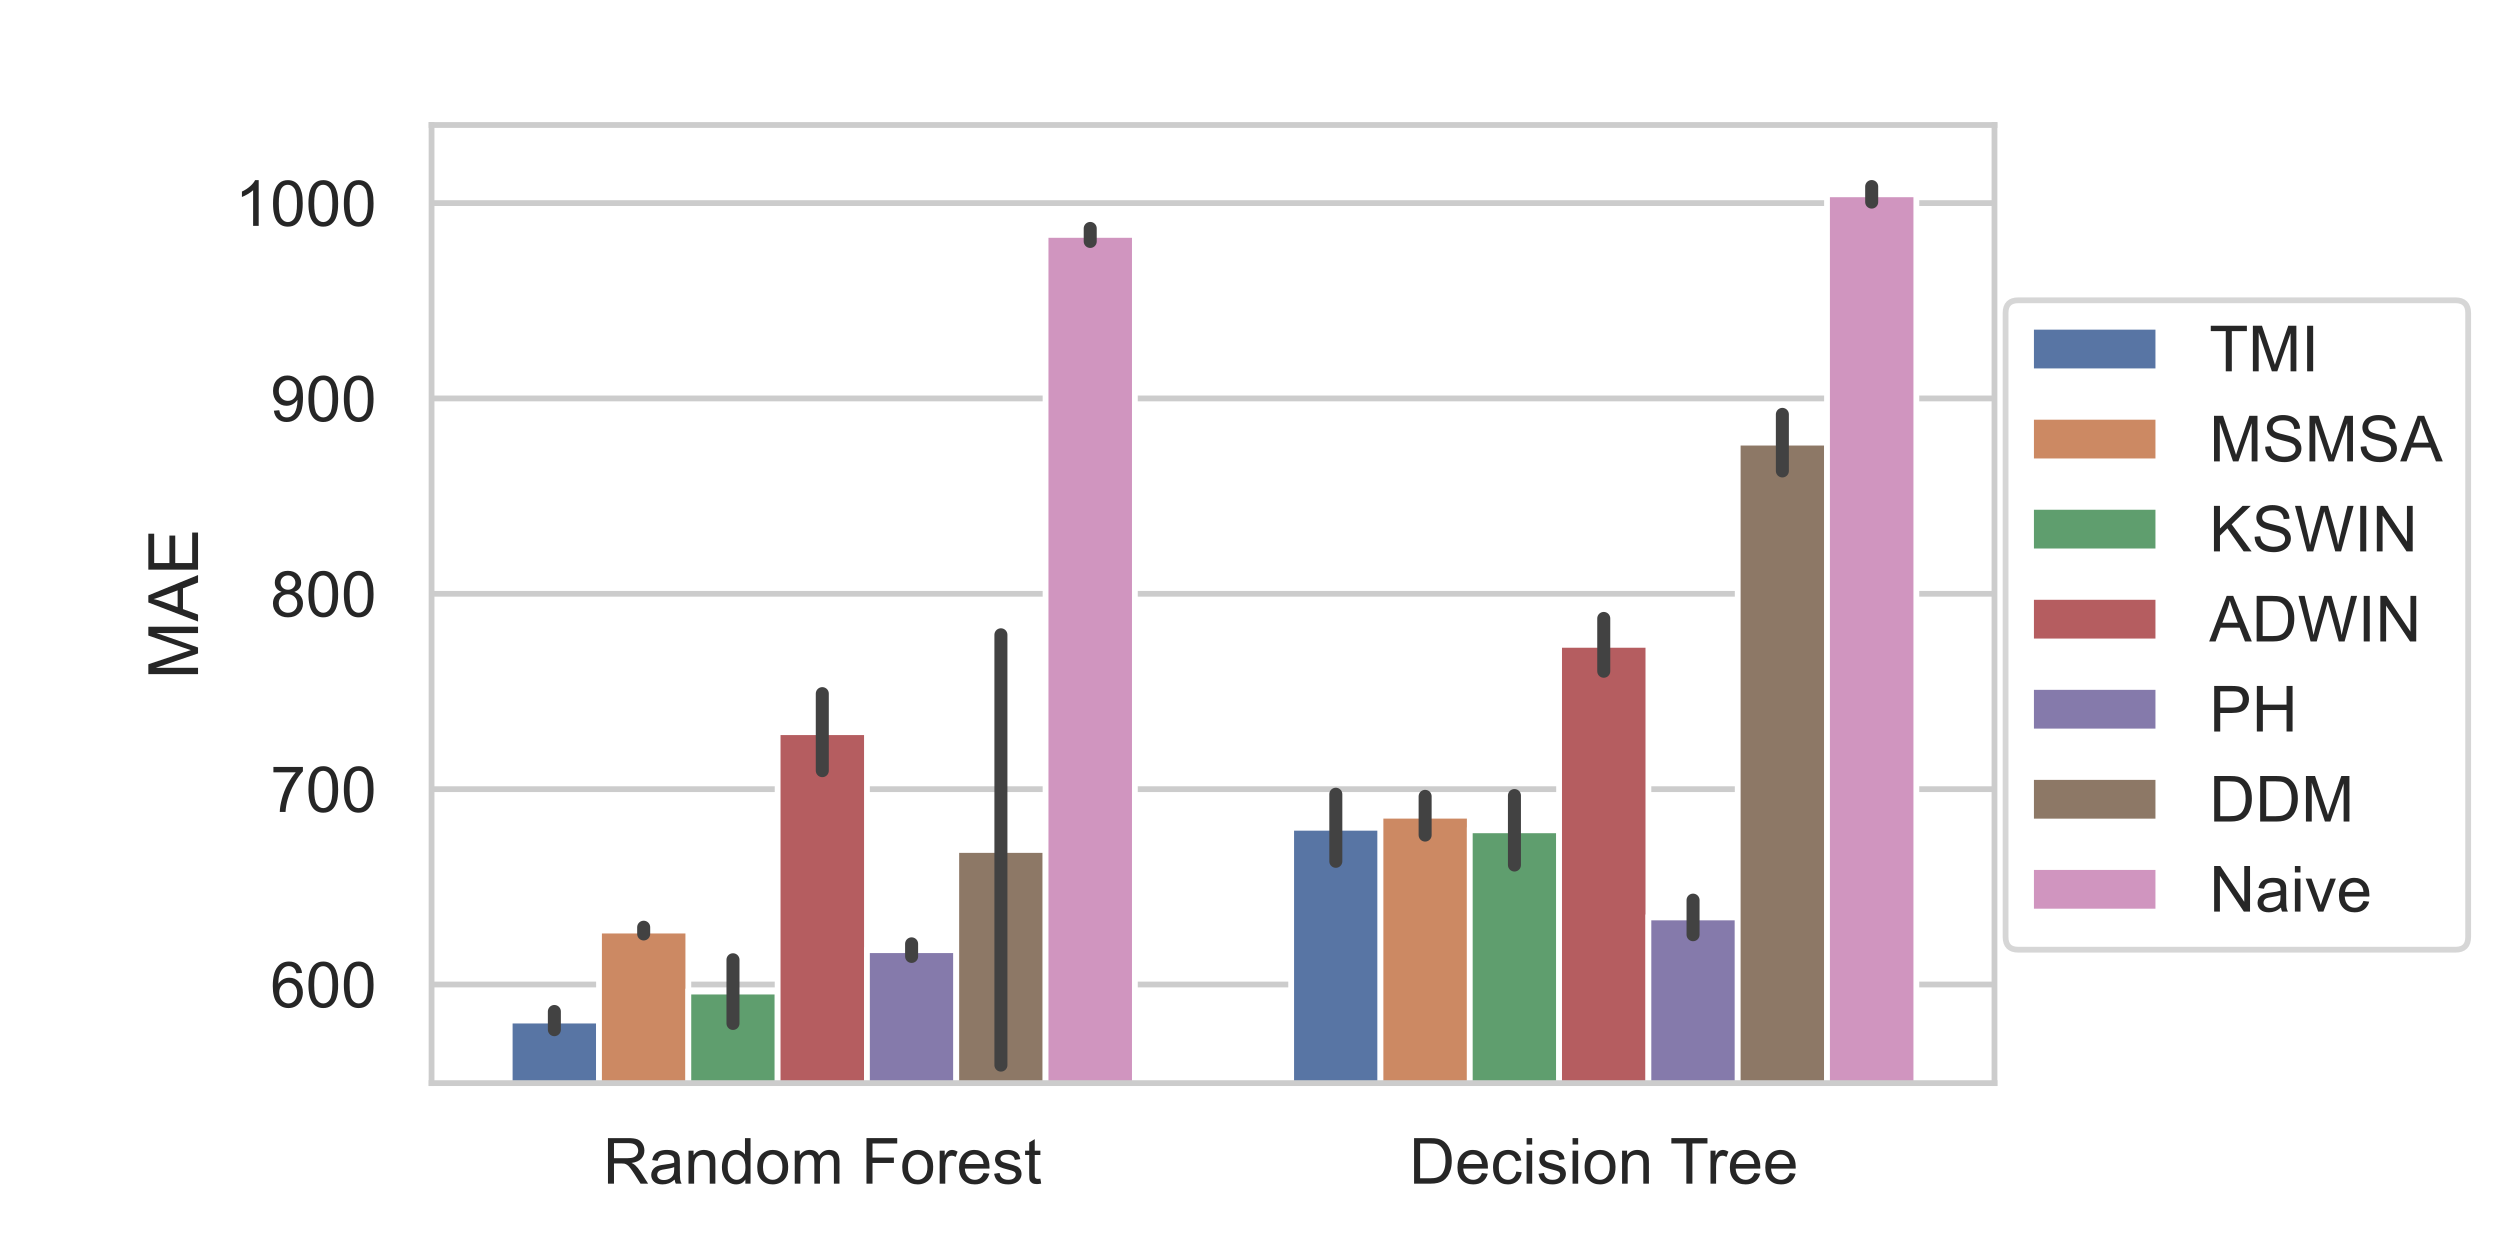
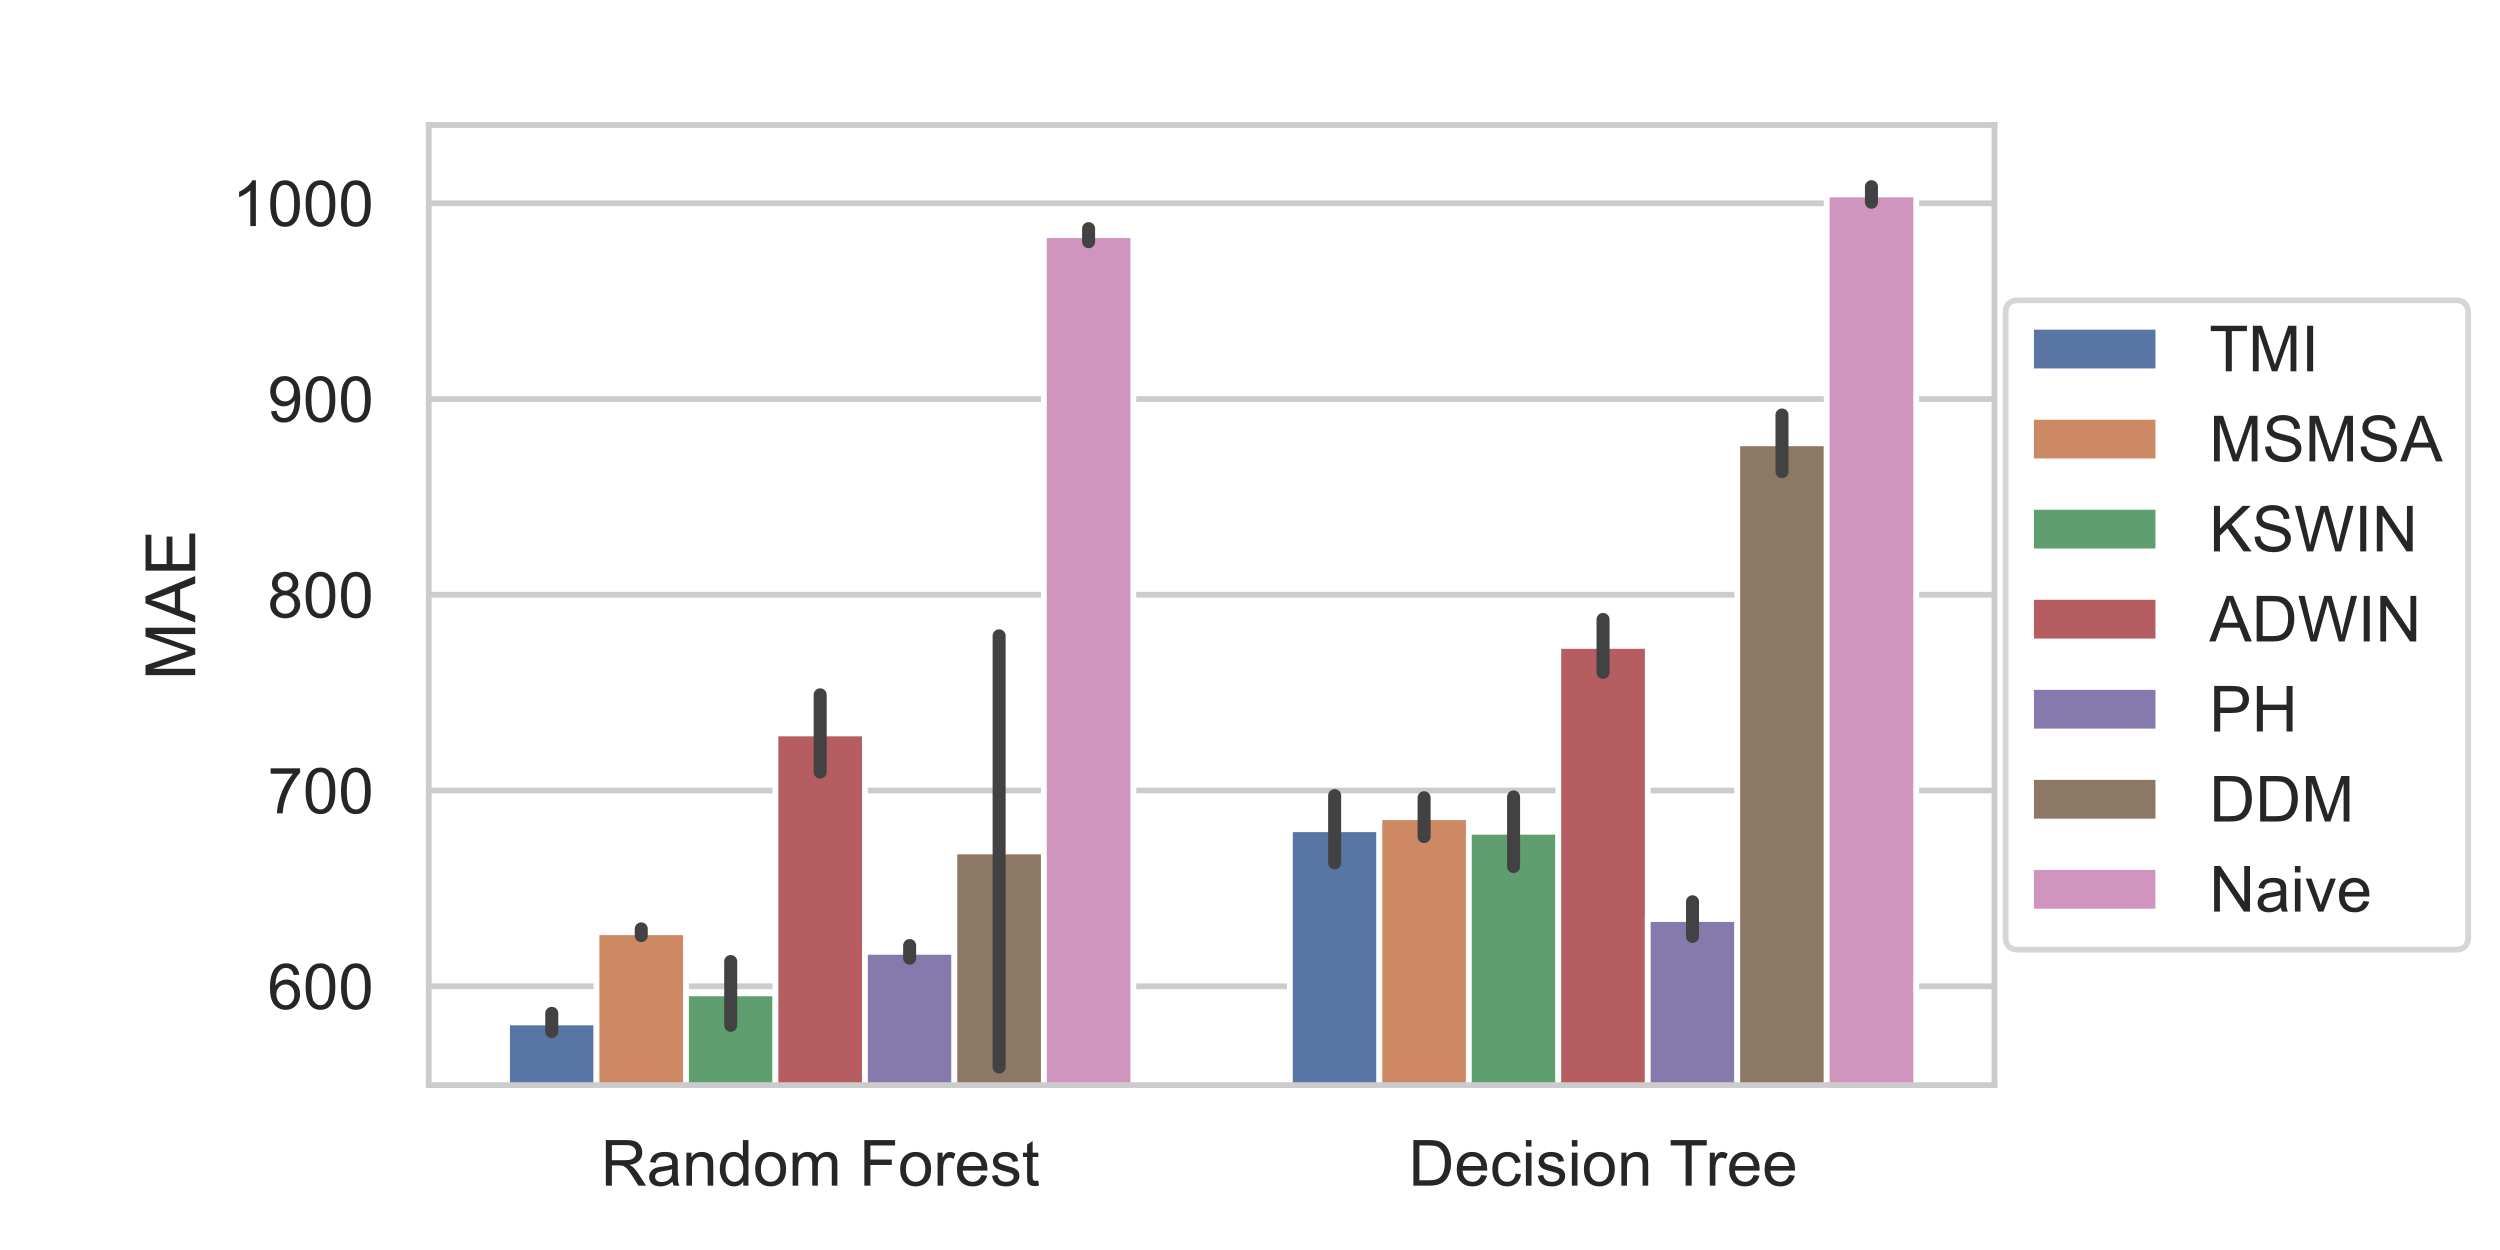
<svg xmlns="http://www.w3.org/2000/svg" xmlns:xlink="http://www.w3.org/1999/xlink" width="432pt" height="216pt" viewBox="0 0 432 216" version="1.1">
  <defs>
    <style type="text/css">*{stroke-linejoin: round; stroke-linecap: butt}</style>
  </defs>
  <g id="figure_1">
    <g id="patch_1">
      <path d="M 0 216  L 432 216  L 432 0  L 0 0  z " style="fill: #ffffff" />
    </g>
    <g id="axes_1">
      <g id="patch_2">
-         <path d="M 74.574 187.164  L 344.646 187.164  L 344.646 21.6  L 74.574 21.6  z " style="fill: #ffffff" />
+         <path d="M 74.088 187.508  L 344.646 187.508  L 344.646 21.6  L 74.088 21.6  z " style="fill: #ffffff" />
      </g>
      <g id="matplotlib.axis_1">
        <g id="xtick_1">
          <g id="text_1">
-             <g style="fill: #262626" transform="translate(104.1909 204.5376) scale(0.11 -0.11)">
+             <g style="fill: #262626" transform="translate(103.8264 204.8818) scale(0.11 -0.11)">
              <defs>
                <path id="ArialMT-52" d="M 503 0  L 503 4581  L 2534 4581  Q 3147 4581 3465 4457  Q 3784 4334 3975 4021  Q 4166 3709 4166 3331  Q 4166 2844 3850 2509  Q 3534 2175 2875 2084  Q 3116 1969 3241 1856  Q 3506 1613 3744 1247  L 4541 0  L 3778 0  L 3172 953  Q 2906 1366 2734 1584  Q 2563 1803 2427 1890  Q 2291 1978 2150 2013  Q 2047 2034 1813 2034  L 1109 2034  L 1109 0  L 503 0  z M 1109 2559  L 2413 2559  Q 2828 2559 3062 2645  Q 3297 2731 3419 2920  Q 3541 3109 3541 3331  Q 3541 3656 3305 3865  Q 3069 4075 2559 4075  L 1109 4075  L 1109 2559  z " transform="scale(0.015625)" />
                <path id="ArialMT-61" d="M 2588 409  Q 2275 144 1986 34  Q 1697 -75 1366 -75  Q 819 -75 525 192  Q 231 459 231 875  Q 231 1119 342 1320  Q 453 1522 633 1644  Q 813 1766 1038 1828  Q 1203 1872 1538 1913  Q 2219 1994 2541 2106  Q 2544 2222 2544 2253  Q 2544 2597 2384 2738  Q 2169 2928 1744 2928  Q 1347 2928 1158 2789  Q 969 2650 878 2297  L 328 2372  Q 403 2725 575 2942  Q 747 3159 1072 3276  Q 1397 3394 1825 3394  Q 2250 3394 2515 3294  Q 2781 3194 2906 3042  Q 3031 2891 3081 2659  Q 3109 2516 3109 2141  L 3109 1391  Q 3109 606 3145 398  Q 3181 191 3288 0  L 2700 0  Q 2613 175 2588 409  z M 2541 1666  Q 2234 1541 1622 1453  Q 1275 1403 1131 1340  Q 988 1278 909 1158  Q 831 1038 831 891  Q 831 666 1001 516  Q 1172 366 1500 366  Q 1825 366 2078 508  Q 2331 650 2450 897  Q 2541 1088 2541 1459  L 2541 1666  z " transform="scale(0.015625)" />
                <path id="ArialMT-6e" d="M 422 0  L 422 3319  L 928 3319  L 928 2847  Q 1294 3394 1984 3394  Q 2284 3394 2536 3286  Q 2788 3178 2913 3003  Q 3038 2828 3088 2588  Q 3119 2431 3119 2041  L 3119 0  L 2556 0  L 2556 2019  Q 2556 2363 2490 2533  Q 2425 2703 2258 2804  Q 2091 2906 1866 2906  Q 1506 2906 1245 2678  Q 984 2450 984 1813  L 984 0  L 422 0  z " transform="scale(0.015625)" />
                <path id="ArialMT-64" d="M 2575 0  L 2575 419  Q 2259 -75 1647 -75  Q 1250 -75 917 144  Q 584 363 401 755  Q 219 1147 219 1656  Q 219 2153 384 2558  Q 550 2963 881 3178  Q 1213 3394 1622 3394  Q 1922 3394 2156 3267  Q 2391 3141 2538 2938  L 2538 4581  L 3097 4581  L 3097 0  L 2575 0  z M 797 1656  Q 797 1019 1065 703  Q 1334 388 1700 388  Q 2069 388 2326 689  Q 2584 991 2584 1609  Q 2584 2291 2321 2609  Q 2059 2928 1675 2928  Q 1300 2928 1048 2622  Q 797 2316 797 1656  z " transform="scale(0.015625)" />
                <path id="ArialMT-6f" d="M 213 1659  Q 213 2581 725 3025  Q 1153 3394 1769 3394  Q 2453 3394 2887 2945  Q 3322 2497 3322 1706  Q 3322 1066 3130 698  Q 2938 331 2570 128  Q 2203 -75 1769 -75  Q 1072 -75 642 372  Q 213 819 213 1659  z M 791 1659  Q 791 1022 1069 705  Q 1347 388 1769 388  Q 2188 388 2466 706  Q 2744 1025 2744 1678  Q 2744 2294 2464 2611  Q 2184 2928 1769 2928  Q 1347 2928 1069 2612  Q 791 2297 791 1659  z " transform="scale(0.015625)" />
                <path id="ArialMT-6d" d="M 422 0  L 422 3319  L 925 3319  L 925 2853  Q 1081 3097 1340 3245  Q 1600 3394 1931 3394  Q 2300 3394 2536 3241  Q 2772 3088 2869 2813  Q 3263 3394 3894 3394  Q 4388 3394 4653 3120  Q 4919 2847 4919 2278  L 4919 0  L 4359 0  L 4359 2091  Q 4359 2428 4304 2576  Q 4250 2725 4106 2815  Q 3963 2906 3769 2906  Q 3419 2906 3187 2673  Q 2956 2441 2956 1928  L 2956 0  L 2394 0  L 2394 2156  Q 2394 2531 2256 2718  Q 2119 2906 1806 2906  Q 1569 2906 1367 2781  Q 1166 2656 1075 2415  Q 984 2175 984 1722  L 984 0  L 422 0  z " transform="scale(0.015625)" />
                <path id="ArialMT-20" transform="scale(0.015625)" />
                <path id="ArialMT-46" d="M 525 0  L 525 4581  L 3616 4581  L 3616 4041  L 1131 4041  L 1131 2622  L 3281 2622  L 3281 2081  L 1131 2081  L 1131 0  L 525 0  z " transform="scale(0.015625)" />
                <path id="ArialMT-72" d="M 416 0  L 416 3319  L 922 3319  L 922 2816  Q 1116 3169 1280 3281  Q 1444 3394 1641 3394  Q 1925 3394 2219 3213  L 2025 2691  Q 1819 2813 1613 2813  Q 1428 2813 1281 2702  Q 1134 2591 1072 2394  Q 978 2094 978 1738  L 978 0  L 416 0  z " transform="scale(0.015625)" />
                <path id="ArialMT-65" d="M 2694 1069  L 3275 997  Q 3138 488 2766 206  Q 2394 -75 1816 -75  Q 1088 -75 661 373  Q 234 822 234 1631  Q 234 2469 665 2931  Q 1097 3394 1784 3394  Q 2450 3394 2872 2941  Q 3294 2488 3294 1666  Q 3294 1616 3291 1516  L 816 1516  Q 847 969 1125 678  Q 1403 388 1819 388  Q 2128 388 2347 550  Q 2566 713 2694 1069  z M 847 1978  L 2700 1978  Q 2663 2397 2488 2606  Q 2219 2931 1791 2931  Q 1403 2931 1139 2672  Q 875 2413 847 1978  z " transform="scale(0.015625)" />
                <path id="ArialMT-73" d="M 197 991  L 753 1078  Q 800 744 1014 566  Q 1228 388 1613 388  Q 2000 388 2187 545  Q 2375 703 2375 916  Q 2375 1106 2209 1216  Q 2094 1291 1634 1406  Q 1016 1563 777 1677  Q 538 1791 414 1992  Q 291 2194 291 2438  Q 291 2659 392 2848  Q 494 3038 669 3163  Q 800 3259 1026 3326  Q 1253 3394 1513 3394  Q 1903 3394 2198 3281  Q 2494 3169 2634 2976  Q 2775 2784 2828 2463  L 2278 2388  Q 2241 2644 2061 2787  Q 1881 2931 1553 2931  Q 1166 2931 1000 2803  Q 834 2675 834 2503  Q 834 2394 903 2306  Q 972 2216 1119 2156  Q 1203 2125 1616 2013  Q 2213 1853 2448 1751  Q 2684 1650 2818 1456  Q 2953 1263 2953 975  Q 2953 694 2789 445  Q 2625 197 2315 61  Q 2006 -75 1616 -75  Q 969 -75 630 194  Q 291 463 197 991  z " transform="scale(0.015625)" />
                <path id="ArialMT-74" d="M 1650 503  L 1731 6  Q 1494 -44 1306 -44  Q 1000 -44 831 53  Q 663 150 594 308  Q 525 466 525 972  L 525 2881  L 113 2881  L 113 3319  L 525 3319  L 525 4141  L 1084 4478  L 1084 3319  L 1650 3319  L 1650 2881  L 1084 2881  L 1084 941  Q 1084 700 1114 631  Q 1144 563 1211 522  Q 1278 481 1403 481  Q 1497 481 1650 503  z " transform="scale(0.015625)" />
              </defs>
              <use xlink:href="#ArialMT-52" />
              <use xlink:href="#ArialMT-61" x="72.217" />
              <use xlink:href="#ArialMT-6e" x="127.832" />
              <use xlink:href="#ArialMT-64" x="183.447" />
              <use xlink:href="#ArialMT-6f" x="239.062" />
              <use xlink:href="#ArialMT-6d" x="294.678" />
              <use xlink:href="#ArialMT-20" x="377.979" />
              <use xlink:href="#ArialMT-46" x="405.762" />
              <use xlink:href="#ArialMT-6f" x="466.846" />
              <use xlink:href="#ArialMT-72" x="522.461" />
              <use xlink:href="#ArialMT-65" x="555.762" />
              <use xlink:href="#ArialMT-73" x="611.377" />
              <use xlink:href="#ArialMT-74" x="661.377" />
            </g>
          </g>
        </g>
        <g id="xtick_2">
          <g id="text_2">
-             <g style="fill: #262626" transform="translate(243.5029 204.5376) scale(0.11 -0.11)">
+             <g style="fill: #262626" transform="translate(243.3814 204.8818) scale(0.11 -0.11)">
              <defs>
                <path id="ArialMT-44" d="M 494 0  L 494 4581  L 2072 4581  Q 2606 4581 2888 4516  Q 3281 4425 3559 4188  Q 3922 3881 4101 3404  Q 4281 2928 4281 2316  Q 4281 1794 4159 1391  Q 4038 988 3847 723  Q 3656 459 3429 307  Q 3203 156 2883 78  Q 2563 0 2147 0  L 494 0  z M 1100 541  L 2078 541  Q 2531 541 2789 625  Q 3047 709 3200 863  Q 3416 1078 3536 1442  Q 3656 1806 3656 2325  Q 3656 3044 3420 3430  Q 3184 3816 2847 3947  Q 2603 4041 2063 4041  L 1100 4041  L 1100 541  z " transform="scale(0.015625)" />
                <path id="ArialMT-63" d="M 2588 1216  L 3141 1144  Q 3050 572 2676 248  Q 2303 -75 1759 -75  Q 1078 -75 664 370  Q 250 816 250 1647  Q 250 2184 428 2587  Q 606 2991 970 3192  Q 1334 3394 1763 3394  Q 2303 3394 2647 3120  Q 2991 2847 3088 2344  L 2541 2259  Q 2463 2594 2264 2762  Q 2066 2931 1784 2931  Q 1359 2931 1093 2626  Q 828 2322 828 1663  Q 828 994 1084 691  Q 1341 388 1753 388  Q 2084 388 2306 591  Q 2528 794 2588 1216  z " transform="scale(0.015625)" />
                <path id="ArialMT-69" d="M 425 3934  L 425 4581  L 988 4581  L 988 3934  L 425 3934  z M 425 0  L 425 3319  L 988 3319  L 988 0  L 425 0  z " transform="scale(0.015625)" />
                <path id="ArialMT-54" d="M 1659 0  L 1659 4041  L 150 4041  L 150 4581  L 3781 4581  L 3781 4041  L 2266 4041  L 2266 0  L 1659 0  z " transform="scale(0.015625)" />
              </defs>
              <use xlink:href="#ArialMT-44" />
              <use xlink:href="#ArialMT-65" x="72.217" />
              <use xlink:href="#ArialMT-63" x="127.832" />
              <use xlink:href="#ArialMT-69" x="177.832" />
              <use xlink:href="#ArialMT-73" x="200.049" />
              <use xlink:href="#ArialMT-69" x="250.049" />
              <use xlink:href="#ArialMT-6f" x="272.266" />
              <use xlink:href="#ArialMT-6e" x="327.881" />
              <use xlink:href="#ArialMT-20" x="383.496" />
              <use xlink:href="#ArialMT-54" x="409.529" />
              <use xlink:href="#ArialMT-72" x="466.863" />
              <use xlink:href="#ArialMT-65" x="500.164" />
              <use xlink:href="#ArialMT-65" x="555.779" />
            </g>
          </g>
        </g>
      </g>
      <g id="matplotlib.axis_2">
        <g id="ytick_1">
          <g id="line2d_1">
-             <path d="M 74.574 170.122  L 344.646 170.122  " clip-path="url(#p46f389f6b5)" style="fill: none; stroke: #cccccc; stroke-linecap: round" />
+             <path d="M 74.088 170.43  L 344.646 170.43  " clip-path="url(#p05d385ad1c)" style="fill: none; stroke: #cccccc; stroke-linecap: round" />
          </g>
          <g id="text_3">
-             <g style="fill: #262626" transform="translate(46.72291 174.0585) scale(0.11 -0.11)">
+             <g style="fill: #262626" transform="translate(46.23691 174.3673) scale(0.11 -0.11)">
              <defs>
                <path id="ArialMT-36" d="M 3184 3459  L 2625 3416  Q 2550 3747 2413 3897  Q 2184 4138 1850 4138  Q 1581 4138 1378 3988  Q 1113 3794 959 3422  Q 806 3050 800 2363  Q 1003 2672 1297 2822  Q 1591 2972 1913 2972  Q 2475 2972 2870 2558  Q 3266 2144 3266 1488  Q 3266 1056 3080 686  Q 2894 316 2569 119  Q 2244 -78 1831 -78  Q 1128 -78 684 439  Q 241 956 241 2144  Q 241 3472 731 4075  Q 1159 4600 1884 4600  Q 2425 4600 2770 4297  Q 3116 3994 3184 3459  z M 888 1484  Q 888 1194 1011 928  Q 1134 663 1356 523  Q 1578 384 1822 384  Q 2178 384 2434 671  Q 2691 959 2691 1453  Q 2691 1928 2437 2201  Q 2184 2475 1800 2475  Q 1419 2475 1153 2201  Q 888 1928 888 1484  z " transform="scale(0.015625)" />
                <path id="ArialMT-30" d="M 266 2259  Q 266 3072 433 3567  Q 600 4063 929 4331  Q 1259 4600 1759 4600  Q 2128 4600 2406 4451  Q 2684 4303 2865 4023  Q 3047 3744 3150 3342  Q 3253 2941 3253 2259  Q 3253 1453 3087 958  Q 2922 463 2592 192  Q 2263 -78 1759 -78  Q 1097 -78 719 397  Q 266 969 266 2259  z M 844 2259  Q 844 1131 1108 757  Q 1372 384 1759 384  Q 2147 384 2411 759  Q 2675 1134 2675 2259  Q 2675 3391 2411 3762  Q 2147 4134 1753 4134  Q 1366 4134 1134 3806  Q 844 3388 844 2259  z " transform="scale(0.015625)" />
              </defs>
              <use xlink:href="#ArialMT-36" />
              <use xlink:href="#ArialMT-30" x="55.615" />
              <use xlink:href="#ArialMT-30" x="111.23" />
            </g>
          </g>
        </g>
        <g id="ytick_2">
          <g id="line2d_2">
-             <path d="M 74.574 136.365  L 344.646 136.365  " clip-path="url(#p46f389f6b5)" style="fill: none; stroke: #cccccc; stroke-linecap: round" />
+             <path d="M 74.088 136.604  L 344.646 136.604  " clip-path="url(#p05d385ad1c)" style="fill: none; stroke: #cccccc; stroke-linecap: round" />
          </g>
          <g id="text_4">
-             <g style="fill: #262626" transform="translate(46.72291 140.3022) scale(0.11 -0.11)">
+             <g style="fill: #262626" transform="translate(46.23691 140.5408) scale(0.11 -0.11)">
              <defs>
                <path id="ArialMT-37" d="M 303 3981  L 303 4522  L 3269 4522  L 3269 4084  Q 2831 3619 2401 2847  Q 1972 2075 1738 1259  Q 1569 684 1522 0  L 944 0  Q 953 541 1156 1306  Q 1359 2072 1739 2783  Q 2119 3494 2547 3981  L 303 3981  z " transform="scale(0.015625)" />
              </defs>
              <use xlink:href="#ArialMT-37" />
              <use xlink:href="#ArialMT-30" x="55.615" />
              <use xlink:href="#ArialMT-30" x="111.23" />
            </g>
          </g>
        </g>
        <g id="ytick_3">
          <g id="line2d_3">
-             <path d="M 74.574 102.609  L 344.646 102.609  " clip-path="url(#p46f389f6b5)" style="fill: none; stroke: #cccccc; stroke-linecap: round" />
+             <path d="M 74.088 102.778  L 344.646 102.778  " clip-path="url(#p05d385ad1c)" style="fill: none; stroke: #cccccc; stroke-linecap: round" />
          </g>
          <g id="text_5">
-             <g style="fill: #262626" transform="translate(46.72291 106.5459) scale(0.11 -0.11)">
+             <g style="fill: #262626" transform="translate(46.23691 106.7144) scale(0.11 -0.11)">
              <defs>
                <path id="ArialMT-38" d="M 1131 2484  Q 781 2613 612 2850  Q 444 3088 444 3419  Q 444 3919 803 4259  Q 1163 4600 1759 4600  Q 2359 4600 2725 4251  Q 3091 3903 3091 3403  Q 3091 3084 2923 2848  Q 2756 2613 2416 2484  Q 2838 2347 3058 2040  Q 3278 1734 3278 1309  Q 3278 722 2862 322  Q 2447 -78 1769 -78  Q 1091 -78 675 323  Q 259 725 259 1325  Q 259 1772 486 2073  Q 713 2375 1131 2484  z M 1019 3438  Q 1019 3113 1228 2906  Q 1438 2700 1772 2700  Q 2097 2700 2305 2904  Q 2513 3109 2513 3406  Q 2513 3716 2298 3927  Q 2084 4138 1766 4138  Q 1444 4138 1231 3931  Q 1019 3725 1019 3438  z M 838 1322  Q 838 1081 952 856  Q 1066 631 1291 507  Q 1516 384 1775 384  Q 2178 384 2440 643  Q 2703 903 2703 1303  Q 2703 1709 2433 1975  Q 2163 2241 1756 2241  Q 1359 2241 1098 1978  Q 838 1716 838 1322  z " transform="scale(0.015625)" />
              </defs>
              <use xlink:href="#ArialMT-38" />
              <use xlink:href="#ArialMT-30" x="55.615" />
              <use xlink:href="#ArialMT-30" x="111.23" />
            </g>
          </g>
        </g>
        <g id="ytick_4">
          <g id="line2d_4">
-             <path d="M 74.574 68.853  L 344.646 68.853  " clip-path="url(#p46f389f6b5)" style="fill: none; stroke: #cccccc; stroke-linecap: round" />
+             <path d="M 74.088 68.951  L 344.646 68.951  " clip-path="url(#p05d385ad1c)" style="fill: none; stroke: #cccccc; stroke-linecap: round" />
          </g>
          <g id="text_6">
-             <g style="fill: #262626" transform="translate(46.72291 72.78966) scale(0.11 -0.11)">
+             <g style="fill: #262626" transform="translate(46.23691 72.88791) scale(0.11 -0.11)">
              <defs>
                <path id="ArialMT-39" d="M 350 1059  L 891 1109  Q 959 728 1153 556  Q 1347 384 1650 384  Q 1909 384 2104 503  Q 2300 622 2425 820  Q 2550 1019 2634 1356  Q 2719 1694 2719 2044  Q 2719 2081 2716 2156  Q 2547 1888 2255 1720  Q 1963 1553 1622 1553  Q 1053 1553 659 1965  Q 266 2378 266 3053  Q 266 3750 677 4175  Q 1088 4600 1706 4600  Q 2153 4600 2523 4359  Q 2894 4119 3086 3673  Q 3278 3228 3278 2384  Q 3278 1506 3087 986  Q 2897 466 2520 194  Q 2144 -78 1638 -78  Q 1100 -78 759 220  Q 419 519 350 1059  z M 2653 3081  Q 2653 3566 2395 3850  Q 2138 4134 1775 4134  Q 1400 4134 1122 3828  Q 844 3522 844 3034  Q 844 2597 1108 2323  Q 1372 2050 1759 2050  Q 2150 2050 2401 2323  Q 2653 2597 2653 3081  z " transform="scale(0.015625)" />
              </defs>
              <use xlink:href="#ArialMT-39" />
              <use xlink:href="#ArialMT-30" x="55.615" />
              <use xlink:href="#ArialMT-30" x="111.23" />
            </g>
          </g>
        </g>
        <g id="ytick_5">
          <g id="line2d_5">
-             <path d="M 74.574 35.097  L 344.646 35.097  " clip-path="url(#p46f389f6b5)" style="fill: none; stroke: #cccccc; stroke-linecap: round" />
+             <path d="M 74.088 35.125  L 344.646 35.125  " clip-path="url(#p05d385ad1c)" style="fill: none; stroke: #cccccc; stroke-linecap: round" />
          </g>
          <g id="text_7">
-             <g style="fill: #262626" transform="translate(40.60587 39.03339) scale(0.11 -0.11)">
+             <g style="fill: #262626" transform="translate(40.11988 39.06145) scale(0.11 -0.11)">
              <defs>
                <path id="ArialMT-31" d="M 2384 0  L 1822 0  L 1822 3584  Q 1619 3391 1289 3197  Q 959 3003 697 2906  L 697 3450  Q 1169 3672 1522 3987  Q 1875 4303 2022 4600  L 2384 4600  L 2384 0  z " transform="scale(0.015625)" />
              </defs>
              <use xlink:href="#ArialMT-31" />
              <use xlink:href="#ArialMT-30" x="55.615" />
              <use xlink:href="#ArialMT-30" x="111.23" />
              <use xlink:href="#ArialMT-30" x="166.846" />
            </g>
          </g>
        </g>
        <g id="text_8">
-           <g style="fill: #262626" transform="translate(34.22087 117.3842) rotate(-90) scale(0.12 -0.12)">
+           <g style="fill: #262626" transform="translate(33.73488 117.5563) rotate(-90) scale(0.12 -0.12)">
            <defs>
              <path id="ArialMT-4d" d="M 475 0  L 475 4581  L 1388 4581  L 2472 1338  Q 2622 884 2691 659  Q 2769 909 2934 1394  L 4031 4581  L 4847 4581  L 4847 0  L 4263 0  L 4263 3834  L 2931 0  L 2384 0  L 1059 3900  L 1059 0  L 475 0  z " transform="scale(0.015625)" />
              <path id="ArialMT-41" d="M -9 0  L 1750 4581  L 2403 4581  L 4278 0  L 3588 0  L 3053 1388  L 1138 1388  L 634 0  L -9 0  z M 1313 1881  L 2866 1881  L 2388 3150  Q 2169 3728 2063 4100  Q 1975 3659 1816 3225  L 1313 1881  z " transform="scale(0.015625)" />
              <path id="ArialMT-45" d="M 506 0  L 506 4581  L 3819 4581  L 3819 4041  L 1113 4041  L 1113 2638  L 3647 2638  L 3647 2100  L 1113 2100  L 1113 541  L 3925 541  L 3925 0  L 506 0  z " transform="scale(0.015625)" />
            </defs>
            <use xlink:href="#ArialMT-4d" />
            <use xlink:href="#ArialMT-41" x="83.301" />
            <use xlink:href="#ArialMT-45" x="150" />
          </g>
        </g>
      </g>
      <g id="patch_3">
-         <path d="M 88.078 372.659  L 103.51 372.659  L 103.51 176.356  L 88.078 176.356  z " clip-path="url(#p46f389f6b5)" style="fill: #5875a4; stroke: #ffffff; stroke-linejoin: miter" />
+         <path d="M 87.616 373.389  L 103.076 373.389  L 103.076 176.678  L 87.616 176.678  z " clip-path="url(#p05d385ad1c)" style="fill: #5875a4; stroke: #ffffff; stroke-linejoin: miter" />
      </g>
      <g id="patch_4">
-         <path d="M 223.113 372.659  L 238.546 372.659  L 238.546 143.04  L 223.113 143.04  z " clip-path="url(#p46f389f6b5)" style="fill: #5875a4; stroke: #ffffff; stroke-linejoin: miter" />
+         <path d="M 222.895 373.389  L 238.355 373.389  L 238.355 143.293  L 222.895 143.293  z " clip-path="url(#p05d385ad1c)" style="fill: #5875a4; stroke: #ffffff; stroke-linejoin: miter" />
      </g>
      <g id="patch_5">
-         <path d="M 103.51 372.659  L 118.943 372.659  L 118.943 160.805  L 103.51 160.805  z " clip-path="url(#p46f389f6b5)" style="fill: #cc8963; stroke: #ffffff; stroke-linejoin: miter" />
+         <path d="M 103.076 373.389  L 118.537 373.389  L 118.537 161.095  L 103.076 161.095  z " clip-path="url(#p05d385ad1c)" style="fill: #cc8963; stroke: #ffffff; stroke-linejoin: miter" />
      </g>
      <g id="patch_6">
-         <path d="M 238.546 372.659  L 253.979 372.659  L 253.979 140.955  L 238.546 140.955  z " clip-path="url(#p46f389f6b5)" style="fill: #cc8963; stroke: #ffffff; stroke-linejoin: miter" />
+         <path d="M 238.355 373.389  L 253.816 373.389  L 253.816 141.203  L 238.355 141.203  z " clip-path="url(#p05d385ad1c)" style="fill: #cc8963; stroke: #ffffff; stroke-linejoin: miter" />
      </g>
      <g id="patch_7">
-         <path d="M 118.943 372.659  L 134.376 372.659  L 134.376 171.349  L 118.943 171.349  z " clip-path="url(#p46f389f6b5)" style="fill: #5f9e6e; stroke: #ffffff; stroke-linejoin: miter" />
+         <path d="M 118.537 373.389  L 133.997 373.389  L 133.997 171.66  L 118.537 171.66  z " clip-path="url(#p05d385ad1c)" style="fill: #5f9e6e; stroke: #ffffff; stroke-linejoin: miter" />
      </g>
      <g id="patch_8">
-         <path d="M 253.979 372.659  L 269.411 372.659  L 269.411 143.473  L 253.979 143.473  z " clip-path="url(#p46f389f6b5)" style="fill: #5f9e6e; stroke: #ffffff; stroke-linejoin: miter" />
+         <path d="M 253.816 373.389  L 269.276 373.389  L 269.276 143.727  L 253.816 143.727  z " clip-path="url(#p05d385ad1c)" style="fill: #5f9e6e; stroke: #ffffff; stroke-linejoin: miter" />
      </g>
      <g id="patch_9">
-         <path d="M 134.376 372.659  L 149.808 372.659  L 149.808 126.516  L 134.376 126.516  z " clip-path="url(#p46f389f6b5)" style="fill: #b55d60; stroke: #ffffff; stroke-linejoin: miter" />
+         <path d="M 133.997 373.389  L 149.458 373.389  L 149.458 126.734  L 133.997 126.734  z " clip-path="url(#p05d385ad1c)" style="fill: #b55d60; stroke: #ffffff; stroke-linejoin: miter" />
      </g>
      <g id="patch_10">
-         <path d="M 269.411 372.659  L 284.844 372.659  L 284.844 111.429  L 269.411 111.429  z " clip-path="url(#p46f389f6b5)" style="fill: #b55d60; stroke: #ffffff; stroke-linejoin: miter" />
+         <path d="M 269.276 373.389  L 284.736 373.389  L 284.736 111.616  L 269.276 111.616  z " clip-path="url(#p05d385ad1c)" style="fill: #b55d60; stroke: #ffffff; stroke-linejoin: miter" />
      </g>
      <g id="patch_11">
-         <path d="M 149.808 372.659  L 165.241 372.659  L 165.241 164.185  L 149.808 164.185  z " clip-path="url(#p46f389f6b5)" style="fill: #857aab; stroke: #ffffff; stroke-linejoin: miter" />
+         <path d="M 149.458 373.389  L 164.918 373.389  L 164.918 164.481  L 149.458 164.481  z " clip-path="url(#p05d385ad1c)" style="fill: #857aab; stroke: #ffffff; stroke-linejoin: miter" />
      </g>
      <g id="patch_12">
-         <path d="M 284.844 372.659  L 300.277 372.659  L 300.277 158.531  L 284.844 158.531  z " clip-path="url(#p46f389f6b5)" style="fill: #857aab; stroke: #ffffff; stroke-linejoin: miter" />
+         <path d="M 284.736 373.389  L 300.197 373.389  L 300.197 158.815  L 284.736 158.815  z " clip-path="url(#p05d385ad1c)" style="fill: #857aab; stroke: #ffffff; stroke-linejoin: miter" />
      </g>
      <g id="patch_13">
-         <path d="M 165.241 372.659  L 180.674 372.659  L 180.674 146.871  L 165.241 146.871  z " clip-path="url(#p46f389f6b5)" style="fill: #8d7866; stroke: #ffffff; stroke-linejoin: miter" />
+         <path d="M 164.918 373.389  L 180.378 373.389  L 180.378 147.132  L 164.918 147.132  z " clip-path="url(#p05d385ad1c)" style="fill: #8d7866; stroke: #ffffff; stroke-linejoin: miter" />
      </g>
      <g id="patch_14">
-         <path d="M 300.277 372.659  L 315.709 372.659  L 315.709 76.491  L 300.277 76.491  z " clip-path="url(#p46f389f6b5)" style="fill: #8d7866; stroke: #ffffff; stroke-linejoin: miter" />
+         <path d="M 300.197 373.389  L 315.657 373.389  L 315.657 76.605  L 300.197 76.605  z " clip-path="url(#p05d385ad1c)" style="fill: #8d7866; stroke: #ffffff; stroke-linejoin: miter" />
      </g>
      <g id="patch_15">
-         <path d="M 180.674 372.659  L 196.106 372.659  L 196.106 40.597  L 180.674 40.597  z " clip-path="url(#p46f389f6b5)" style="fill: #d095bf; stroke: #ffffff; stroke-linejoin: miter" />
+         <path d="M 180.378 373.389  L 195.839 373.389  L 195.839 40.636  L 180.378 40.636  z " clip-path="url(#p05d385ad1c)" style="fill: #d095bf; stroke: #ffffff; stroke-linejoin: miter" />
      </g>
      <g id="patch_16">
-         <path d="M 315.709 372.659  L 331.142 372.659  L 331.142 33.577  L 315.709 33.577  z " clip-path="url(#p46f389f6b5)" style="fill: #d095bf; stroke: #ffffff; stroke-linejoin: miter" />
+         <path d="M 315.657 373.389  L 331.118 373.389  L 331.118 33.602  L 315.657 33.602  z " clip-path="url(#p05d385ad1c)" style="fill: #d095bf; stroke: #ffffff; stroke-linejoin: miter" />
      </g>
      <g id="patch_17">
-         <path d="M 142.092 372.659  L 142.092 372.659  L 142.092 372.659  L 142.092 372.659  z " clip-path="url(#p46f389f6b5)" style="fill: #5875a4; stroke: #ffffff; stroke-linejoin: miter" />
+         <path d="M 141.727 373.389  L 141.727 373.389  L 141.727 373.389  L 141.727 373.389  z " clip-path="url(#p05d385ad1c)" style="fill: #5875a4; stroke: #ffffff; stroke-linejoin: miter" />
      </g>
      <g id="patch_18">
-         <path d="M 142.092 372.659  L 142.092 372.659  L 142.092 372.659  L 142.092 372.659  z " clip-path="url(#p46f389f6b5)" style="fill: #cc8963; stroke: #ffffff; stroke-linejoin: miter" />
+         <path d="M 141.727 373.389  L 141.727 373.389  L 141.727 373.389  L 141.727 373.389  z " clip-path="url(#p05d385ad1c)" style="fill: #cc8963; stroke: #ffffff; stroke-linejoin: miter" />
      </g>
      <g id="patch_19">
-         <path d="M 142.092 372.659  L 142.092 372.659  L 142.092 372.659  L 142.092 372.659  z " clip-path="url(#p46f389f6b5)" style="fill: #5f9e6e; stroke: #ffffff; stroke-linejoin: miter" />
+         <path d="M 141.727 373.389  L 141.727 373.389  L 141.727 373.389  L 141.727 373.389  z " clip-path="url(#p05d385ad1c)" style="fill: #5f9e6e; stroke: #ffffff; stroke-linejoin: miter" />
      </g>
      <g id="patch_20">
-         <path d="M 142.092 372.659  L 142.092 372.659  L 142.092 372.659  L 142.092 372.659  z " clip-path="url(#p46f389f6b5)" style="fill: #b55d60; stroke: #ffffff; stroke-linejoin: miter" />
+         <path d="M 141.727 373.389  L 141.727 373.389  L 141.727 373.389  L 141.727 373.389  z " clip-path="url(#p05d385ad1c)" style="fill: #b55d60; stroke: #ffffff; stroke-linejoin: miter" />
      </g>
      <g id="patch_21">
-         <path d="M 142.092 372.659  L 142.092 372.659  L 142.092 372.659  L 142.092 372.659  z " clip-path="url(#p46f389f6b5)" style="fill: #857aab; stroke: #ffffff; stroke-linejoin: miter" />
+         <path d="M 141.727 373.389  L 141.727 373.389  L 141.727 373.389  L 141.727 373.389  z " clip-path="url(#p05d385ad1c)" style="fill: #857aab; stroke: #ffffff; stroke-linejoin: miter" />
      </g>
      <g id="patch_22">
-         <path d="M 142.092 372.659  L 142.092 372.659  L 142.092 372.659  L 142.092 372.659  z " clip-path="url(#p46f389f6b5)" style="fill: #8d7866; stroke: #ffffff; stroke-linejoin: miter" />
+         <path d="M 141.727 373.389  L 141.727 373.389  L 141.727 373.389  L 141.727 373.389  z " clip-path="url(#p05d385ad1c)" style="fill: #8d7866; stroke: #ffffff; stroke-linejoin: miter" />
      </g>
      <g id="patch_23">
-         <path d="M 142.092 372.659  L 142.092 372.659  L 142.092 372.659  L 142.092 372.659  z " clip-path="url(#p46f389f6b5)" style="fill: #d095bf; stroke: #ffffff; stroke-linejoin: miter" />
+         <path d="M 141.727 373.389  L 141.727 373.389  L 141.727 373.389  L 141.727 373.389  z " clip-path="url(#p05d385ad1c)" style="fill: #d095bf; stroke: #ffffff; stroke-linejoin: miter" />
      </g>
      <g id="line2d_6">
-         <path d="M 95.794 177.93  L 95.794 174.783  " clip-path="url(#p46f389f6b5)" style="fill: none; stroke: #424242; stroke-width: 2.25; stroke-linecap: round" />
+         <path d="M 95.346 178.255  L 95.346 175.101  " clip-path="url(#p05d385ad1c)" style="fill: none; stroke: #424242; stroke-width: 2.25; stroke-linecap: round" />
      </g>
      <g id="line2d_7">
-         <path d="M 230.83 148.837  L 230.83 137.244  " clip-path="url(#p46f389f6b5)" style="fill: none; stroke: #424242; stroke-width: 2.25; stroke-linecap: round" />
+         <path d="M 230.625 149.101  L 230.625 137.484  " clip-path="url(#p05d385ad1c)" style="fill: none; stroke: #424242; stroke-width: 2.25; stroke-linecap: round" />
      </g>
      <g id="line2d_8">
-         <path d="M 111.227 161.387  L 111.227 160.224  " clip-path="url(#p46f389f6b5)" style="fill: none; stroke: #424242; stroke-width: 2.25; stroke-linecap: round" />
+         <path d="M 110.807 161.677  L 110.807 160.512  " clip-path="url(#p05d385ad1c)" style="fill: none; stroke: #424242; stroke-width: 2.25; stroke-linecap: round" />
      </g>
      <g id="line2d_9">
-         <path d="M 246.262 144.302  L 246.262 137.609  " clip-path="url(#p46f389f6b5)" style="fill: none; stroke: #424242; stroke-width: 2.25; stroke-linecap: round" />
+         <path d="M 246.085 144.557  L 246.085 137.85  " clip-path="url(#p05d385ad1c)" style="fill: none; stroke: #424242; stroke-width: 2.25; stroke-linecap: round" />
      </g>
      <g id="line2d_10">
-         <path d="M 126.659 176.851  L 126.659 165.846  " clip-path="url(#p46f389f6b5)" style="fill: none; stroke: #424242; stroke-width: 2.25; stroke-linecap: round" />
+         <path d="M 126.267 177.174  L 126.267 166.146  " clip-path="url(#p05d385ad1c)" style="fill: none; stroke: #424242; stroke-width: 2.25; stroke-linecap: round" />
      </g>
      <g id="line2d_11">
-         <path d="M 261.695 149.477  L 261.695 137.47  " clip-path="url(#p46f389f6b5)" style="fill: none; stroke: #424242; stroke-width: 2.25; stroke-linecap: round" />
+         <path d="M 261.546 149.743  L 261.546 137.711  " clip-path="url(#p05d385ad1c)" style="fill: none; stroke: #424242; stroke-width: 2.25; stroke-linecap: round" />
      </g>
      <g id="line2d_12">
-         <path d="M 142.092 133.171  L 142.092 119.86  " clip-path="url(#p46f389f6b5)" style="fill: none; stroke: #424242; stroke-width: 2.25; stroke-linecap: round" />
+         <path d="M 141.727 133.403  L 141.727 120.065  " clip-path="url(#p05d385ad1c)" style="fill: none; stroke: #424242; stroke-width: 2.25; stroke-linecap: round" />
      </g>
      <g id="line2d_13">
-         <path d="M 277.128 115.993  L 277.128 106.865  " clip-path="url(#p46f389f6b5)" style="fill: none; stroke: #424242; stroke-width: 2.25; stroke-linecap: round" />
+         <path d="M 277.006 116.189  L 277.006 107.043  " clip-path="url(#p05d385ad1c)" style="fill: none; stroke: #424242; stroke-width: 2.25; stroke-linecap: round" />
      </g>
      <g id="line2d_14">
-         <path d="M 157.525 165.272  L 157.525 163.097  " clip-path="url(#p46f389f6b5)" style="fill: none; stroke: #424242; stroke-width: 2.25; stroke-linecap: round" />
+         <path d="M 157.188 165.571  L 157.188 163.391  " clip-path="url(#p05d385ad1c)" style="fill: none; stroke: #424242; stroke-width: 2.25; stroke-linecap: round" />
      </g>
      <g id="line2d_15">
-         <path d="M 292.56 161.518  L 292.56 155.543  " clip-path="url(#p46f389f6b5)" style="fill: none; stroke: #424242; stroke-width: 2.25; stroke-linecap: round" />
+         <path d="M 292.467 161.809  L 292.467 155.822  " clip-path="url(#p05d385ad1c)" style="fill: none; stroke: #424242; stroke-width: 2.25; stroke-linecap: round" />
      </g>
      <g id="line2d_16">
-         <path d="M 172.957 184.051  L 172.957 109.692  " clip-path="url(#p46f389f6b5)" style="fill: none; stroke: #424242; stroke-width: 2.25; stroke-linecap: round" />
+         <path d="M 172.648 184.389  L 172.648 109.875  " clip-path="url(#p05d385ad1c)" style="fill: none; stroke: #424242; stroke-width: 2.25; stroke-linecap: round" />
      </g>
      <g id="line2d_17">
-         <path d="M 307.993 81.379  L 307.993 71.603  " clip-path="url(#p46f389f6b5)" style="fill: none; stroke: #424242; stroke-width: 2.25; stroke-linecap: round" />
+         <path d="M 307.927 81.503  L 307.927 71.707  " clip-path="url(#p05d385ad1c)" style="fill: none; stroke: #424242; stroke-width: 2.25; stroke-linecap: round" />
      </g>
      <g id="line2d_18">
-         <path d="M 188.39 41.722  L 188.39 39.472  " clip-path="url(#p46f389f6b5)" style="fill: none; stroke: #424242; stroke-width: 2.25; stroke-linecap: round" />
+         <path d="M 188.109 41.764  L 188.109 39.509  " clip-path="url(#p05d385ad1c)" style="fill: none; stroke: #424242; stroke-width: 2.25; stroke-linecap: round" />
      </g>
      <g id="line2d_19">
-         <path d="M 323.426 34.922  L 323.426 32.233  " clip-path="url(#p46f389f6b5)" style="fill: none; stroke: #424242; stroke-width: 2.25; stroke-linecap: round" />
+         <path d="M 323.387 34.95  L 323.387 32.255  " clip-path="url(#p05d385ad1c)" style="fill: none; stroke: #424242; stroke-width: 2.25; stroke-linecap: round" />
      </g>
      <g id="patch_24">
-         <path d="M 74.574 187.164  L 74.574 21.6  " style="fill: none; stroke: #cccccc; stroke-linejoin: miter; stroke-linecap: square" />
+         <path d="M 74.088 187.508  L 74.088 21.6  " style="fill: none; stroke: #cccccc; stroke-linejoin: miter; stroke-linecap: square" />
      </g>
      <g id="patch_25">
-         <path d="M 344.646 187.164  L 344.646 21.6  " style="fill: none; stroke: #cccccc; stroke-linejoin: miter; stroke-linecap: square" />
+         <path d="M 344.646 187.508  L 344.646 21.6  " style="fill: none; stroke: #cccccc; stroke-linejoin: miter; stroke-linecap: square" />
      </g>
      <g id="patch_26">
-         <path d="M 74.574 187.164  L 344.646 187.164  " style="fill: none; stroke: #cccccc; stroke-linejoin: miter; stroke-linecap: square" />
+         <path d="M 74.088 187.508  L 344.646 187.508  " style="fill: none; stroke: #cccccc; stroke-linejoin: miter; stroke-linecap: square" />
      </g>
      <g id="patch_27">
-         <path d="M 74.574 21.6  L 344.646 21.6  " style="fill: none; stroke: #cccccc; stroke-linejoin: miter; stroke-linecap: square" />
+         <path d="M 74.088 21.6  L 344.646 21.6  " style="fill: none; stroke: #cccccc; stroke-linejoin: miter; stroke-linecap: square" />
      </g>
    </g>
    <g id="legend_1">
      <g id="patch_28">
        <path d="M 348.763 164.109  L 424.3 164.109  Q 426.5 164.109 426.5 161.909  L 426.5 54.091  Q 426.5 51.891 424.3 51.891  L 348.763 51.891  Q 346.563 51.891 346.563 54.091  L 346.563 161.909  Q 346.563 164.109 348.763 164.109  z " style="fill: #ffffff; opacity: 0.8; stroke: #cccccc; stroke-linejoin: miter" />
      </g>
      <g id="patch_29">
        <path d="M 350.963 64.164  L 372.963 64.164  L 372.963 56.464  L 350.963 56.464  z " style="fill: #5875a4; stroke: #ffffff; stroke-linejoin: miter" />
      </g>
      <g id="text_9">
        <g style="fill: #262626" transform="translate(381.7627 64.16414) scale(0.11 -0.11)">
          <defs>
            <path id="ArialMT-49" d="M 597 0  L 597 4581  L 1203 4581  L 1203 0  L 597 0  z " transform="scale(0.015625)" />
          </defs>
          <use xlink:href="#ArialMT-54" />
          <use xlink:href="#ArialMT-4d" x="61.084" />
          <use xlink:href="#ArialMT-49" x="144.385" />
        </g>
      </g>
      <g id="patch_30">
        <path d="M 350.963 79.724  L 372.963 79.724  L 372.963 72.024  L 350.963 72.024  z " style="fill: #cc8963; stroke: #ffffff; stroke-linejoin: miter" />
      </g>
      <g id="text_10">
        <g style="fill: #262626" transform="translate(381.7627 79.72398) scale(0.11 -0.11)">
          <defs>
            <path id="ArialMT-53" d="M 288 1472  L 859 1522  Q 900 1178 1048 958  Q 1197 738 1509 602  Q 1822 466 2213 466  Q 2559 466 2825 569  Q 3091 672 3220 851  Q 3350 1031 3350 1244  Q 3350 1459 3225 1620  Q 3100 1781 2813 1891  Q 2628 1963 1997 2114  Q 1366 2266 1113 2400  Q 784 2572 623 2826  Q 463 3081 463 3397  Q 463 3744 659 4045  Q 856 4347 1234 4503  Q 1613 4659 2075 4659  Q 2584 4659 2973 4495  Q 3363 4331 3572 4012  Q 3781 3694 3797 3291  L 3216 3247  Q 3169 3681 2898 3903  Q 2628 4125 2100 4125  Q 1550 4125 1298 3923  Q 1047 3722 1047 3438  Q 1047 3191 1225 3031  Q 1400 2872 2139 2705  Q 2878 2538 3153 2413  Q 3553 2228 3743 1945  Q 3934 1663 3934 1294  Q 3934 928 3725 604  Q 3516 281 3123 101  Q 2731 -78 2241 -78  Q 1619 -78 1198 103  Q 778 284 539 648  Q 300 1013 288 1472  z " transform="scale(0.015625)" />
          </defs>
          <use xlink:href="#ArialMT-4d" />
          <use xlink:href="#ArialMT-53" x="83.301" />
          <use xlink:href="#ArialMT-4d" x="150" />
          <use xlink:href="#ArialMT-53" x="233.301" />
          <use xlink:href="#ArialMT-41" x="300" />
        </g>
      </g>
      <g id="patch_31">
        <path d="M 350.963 95.284  L 372.963 95.284  L 372.963 87.584  L 350.963 87.584  z " style="fill: #5f9e6e; stroke: #ffffff; stroke-linejoin: miter" />
      </g>
      <g id="text_11">
        <g style="fill: #262626" transform="translate(381.7627 95.28383) scale(0.11 -0.11)">
          <defs>
            <path id="ArialMT-4b" d="M 469 0  L 469 4581  L 1075 4581  L 1075 2309  L 3350 4581  L 4172 4581  L 2250 2725  L 4256 0  L 3456 0  L 1825 2319  L 1075 1588  L 1075 0  L 469 0  z " transform="scale(0.015625)" />
            <path id="ArialMT-57" d="M 1294 0  L 78 4581  L 700 4581  L 1397 1578  Q 1509 1106 1591 641  Q 1766 1375 1797 1488  L 2669 4581  L 3400 4581  L 4056 2263  Q 4303 1400 4413 641  Q 4500 1075 4641 1638  L 5359 4581  L 5969 4581  L 4713 0  L 4128 0  L 3163 3491  Q 3041 3928 3019 4028  Q 2947 3713 2884 3491  L 1913 0  L 1294 0  z " transform="scale(0.015625)" />
            <path id="ArialMT-4e" d="M 488 0  L 488 4581  L 1109 4581  L 3516 984  L 3516 4581  L 4097 4581  L 4097 0  L 3475 0  L 1069 3600  L 1069 0  L 488 0  z " transform="scale(0.015625)" />
          </defs>
          <use xlink:href="#ArialMT-4b" />
          <use xlink:href="#ArialMT-53" x="66.699" />
          <use xlink:href="#ArialMT-57" x="133.398" />
          <use xlink:href="#ArialMT-49" x="227.783" />
          <use xlink:href="#ArialMT-4e" x="255.566" />
        </g>
      </g>
      <g id="patch_32">
        <path d="M 350.963 110.844  L 372.963 110.844  L 372.963 103.144  L 350.963 103.144  z " style="fill: #b55d60; stroke: #ffffff; stroke-linejoin: miter" />
      </g>
      <g id="text_12">
        <g style="fill: #262626" transform="translate(381.7627 110.8437) scale(0.11 -0.11)">
          <use xlink:href="#ArialMT-41" />
          <use xlink:href="#ArialMT-44" x="66.699" />
          <use xlink:href="#ArialMT-57" x="138.916" />
          <use xlink:href="#ArialMT-49" x="233.301" />
          <use xlink:href="#ArialMT-4e" x="261.084" />
        </g>
      </g>
      <g id="patch_33">
        <path d="M 350.963 126.404  L 372.963 126.404  L 372.963 118.704  L 350.963 118.704  z " style="fill: #857aab; stroke: #ffffff; stroke-linejoin: miter" />
      </g>
      <g id="text_13">
        <g style="fill: #262626" transform="translate(381.7627 126.4035) scale(0.11 -0.11)">
          <defs>
            <path id="ArialMT-50" d="M 494 0  L 494 4581  L 2222 4581  Q 2678 4581 2919 4538  Q 3256 4481 3484 4323  Q 3713 4166 3852 3881  Q 3991 3597 3991 3256  Q 3991 2672 3619 2267  Q 3247 1863 2275 1863  L 1100 1863  L 1100 0  L 494 0  z M 1100 2403  L 2284 2403  Q 2872 2403 3119 2622  Q 3366 2841 3366 3238  Q 3366 3525 3220 3729  Q 3075 3934 2838 4000  Q 2684 4041 2272 4041  L 1100 4041  L 1100 2403  z " transform="scale(0.015625)" />
            <path id="ArialMT-48" d="M 513 0  L 513 4581  L 1119 4581  L 1119 2700  L 3500 2700  L 3500 4581  L 4106 4581  L 4106 0  L 3500 0  L 3500 2159  L 1119 2159  L 1119 0  L 513 0  z " transform="scale(0.015625)" />
          </defs>
          <use xlink:href="#ArialMT-50" />
          <use xlink:href="#ArialMT-48" x="66.699" />
        </g>
      </g>
      <g id="patch_34">
        <path d="M 350.963 141.963  L 372.963 141.963  L 372.963 134.263  L 350.963 134.263  z " style="fill: #8d7866; stroke: #ffffff; stroke-linejoin: miter" />
      </g>
      <g id="text_14">
        <g style="fill: #262626" transform="translate(381.7627 141.9634) scale(0.11 -0.11)">
          <use xlink:href="#ArialMT-44" />
          <use xlink:href="#ArialMT-44" x="72.217" />
          <use xlink:href="#ArialMT-4d" x="144.434" />
        </g>
      </g>
      <g id="patch_35">
        <path d="M 350.963 157.523  L 372.963 157.523  L 372.963 149.823  L 350.963 149.823  z " style="fill: #d095bf; stroke: #ffffff; stroke-linejoin: miter" />
      </g>
      <g id="text_15">
        <g style="fill: #262626" transform="translate(381.7627 157.5232) scale(0.11 -0.11)">
          <defs>
            <path id="ArialMT-76" d="M 1344 0  L 81 3319  L 675 3319  L 1388 1331  Q 1503 1009 1600 663  Q 1675 925 1809 1294  L 2547 3319  L 3125 3319  L 1869 0  L 1344 0  z " transform="scale(0.015625)" />
          </defs>
          <use xlink:href="#ArialMT-4e" />
          <use xlink:href="#ArialMT-61" x="72.217" />
          <use xlink:href="#ArialMT-69" x="127.832" />
          <use xlink:href="#ArialMT-76" x="150.049" />
          <use xlink:href="#ArialMT-65" x="200.049" />
        </g>
      </g>
    </g>
  </g>
  <defs>
-     <clipPath id="p46f389f6b5">
-       <rect x="74.574" y="21.6" width="270.072" height="165.564" />
+     <clipPath id="p05d385ad1c">
+       <rect x="74.088" y="21.6" width="270.558" height="165.908" />
    </clipPath>
  </defs>
</svg>
